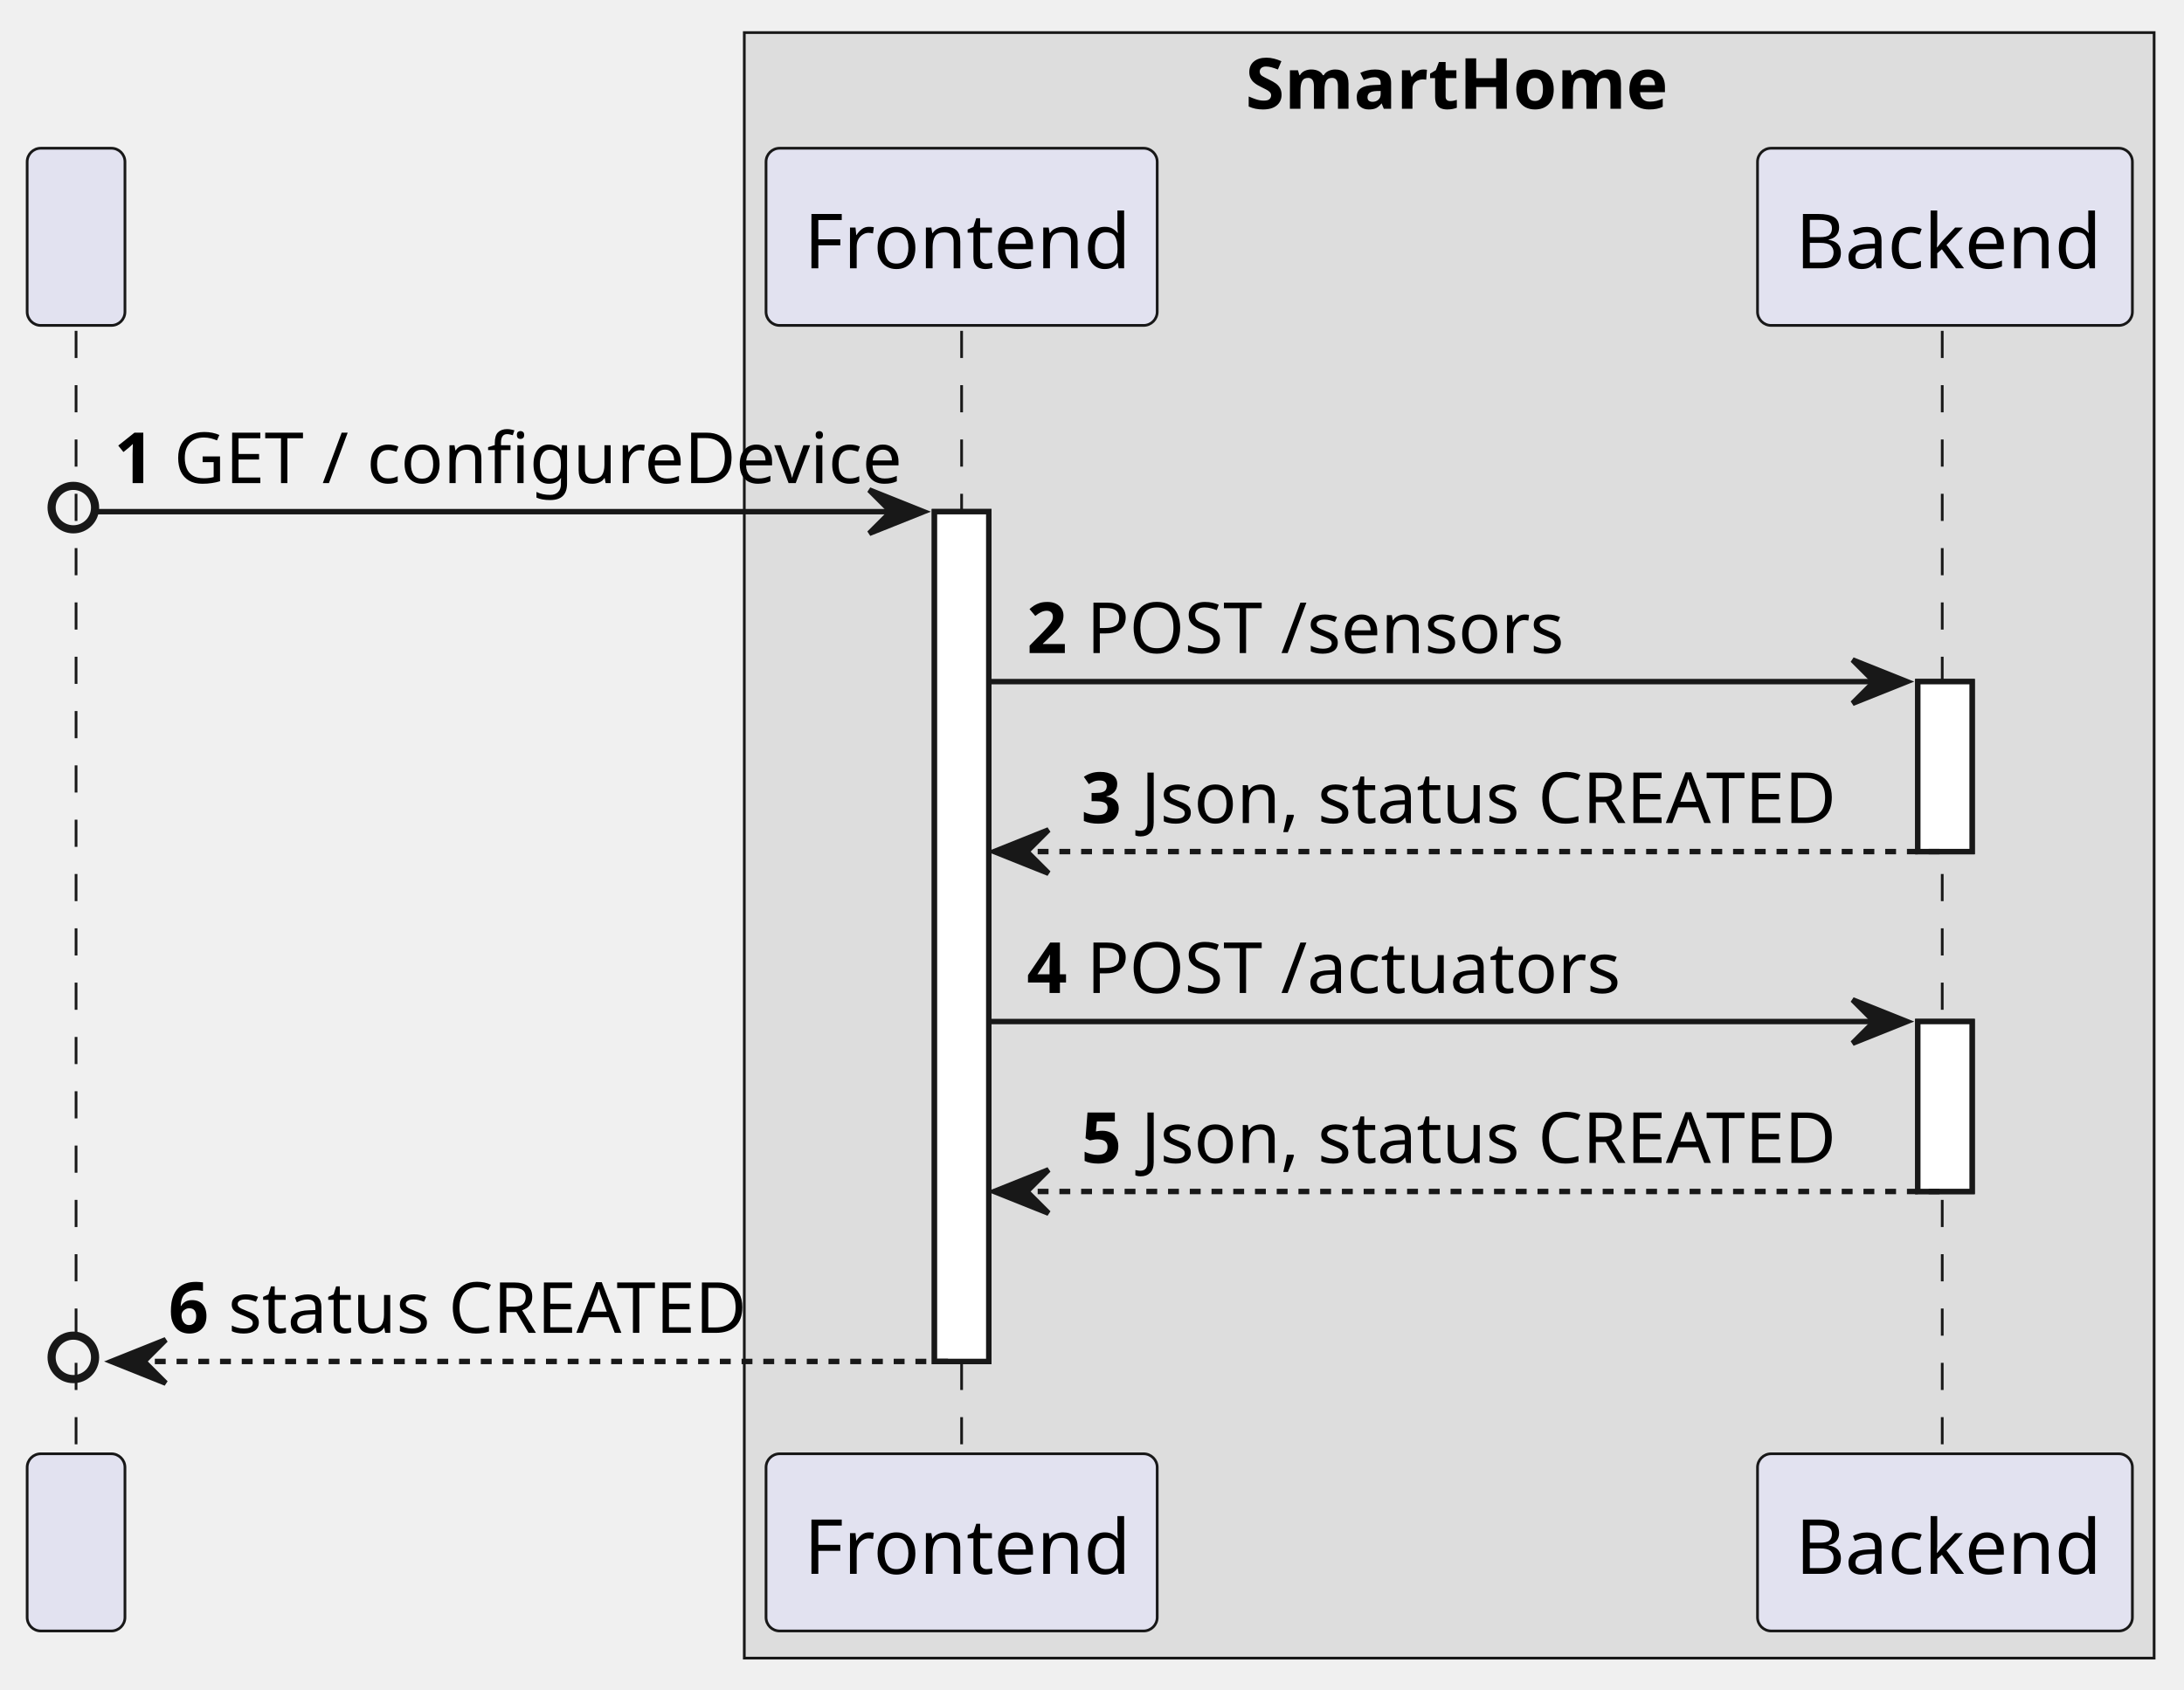
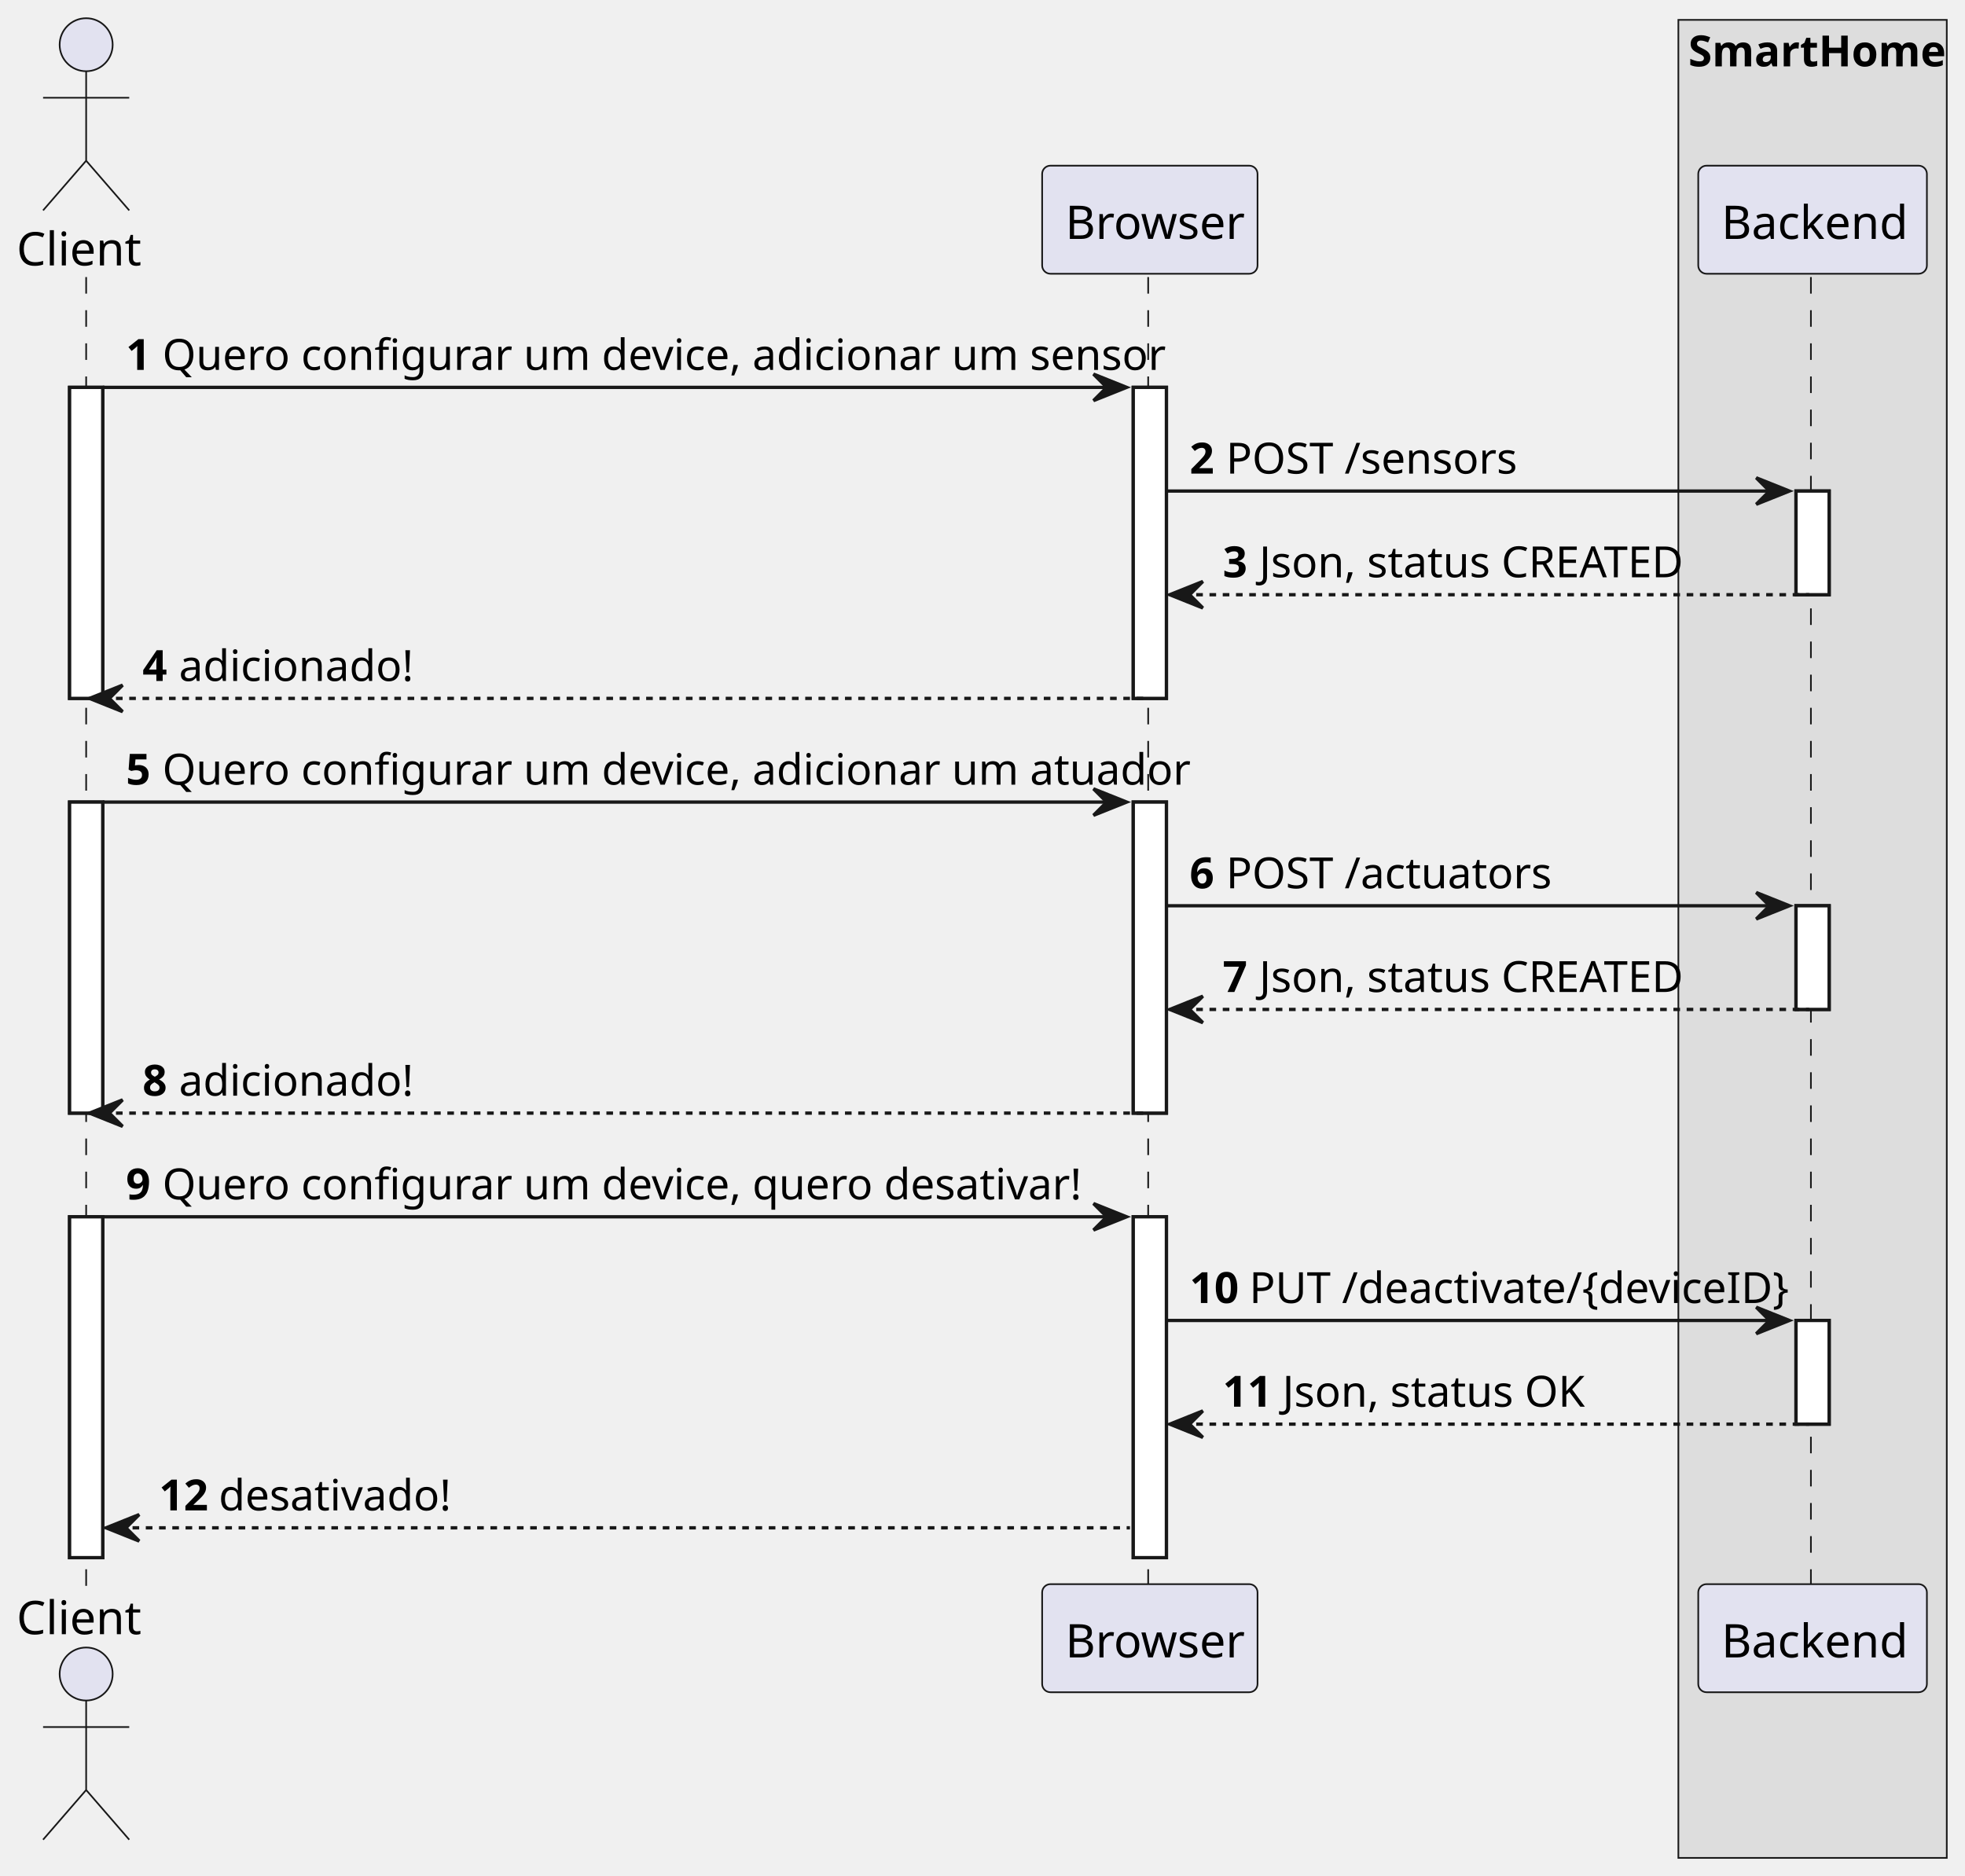
- <svg xmlns="http://www.w3.org/2000/svg" contentStyleType="text/css" height="311px" preserveAspectRatio="none" style="width:402px;height:311px;background:#FFFFFF;" version="1.1" viewBox="0 0 402 311" width="402px" zoomAndPan="magnify">
+ <svg xmlns="http://www.w3.org/2000/svg" contentStyleType="text/css" height="566px" preserveAspectRatio="none" style="width:593px;height:566px;background:#FFFFFF;" version="1.1" viewBox="0 0 593 566" width="593px" zoomAndPan="magnify">
  <defs />
  <g>
-     <rect fill="#DDDDDD" height="299.279" style="stroke:#181818;stroke-width:0.5;" width="259.5" x="137" y="6" />
-     <text fill="#000000" font-family="sans-serif" font-size="13" font-weight="bold" lengthAdjust="spacing" textLength="75" x="229.25" y="20.028">SmartHome</text>
-     <rect fill="#FFFFFF" height="156.455" style="stroke:#181818;stroke-width:1.0;" width="10" x="172" y="94.203" />
-     <rect fill="#FFFFFF" height="31.291" style="stroke:#181818;stroke-width:1.0;" width="10" x="353" y="125.494" />
-     <rect fill="#FFFFFF" height="31.291" style="stroke:#181818;stroke-width:1.0;" width="10" x="353" y="188.076" />
-     <line style="stroke:#181818;stroke-width:0.5;stroke-dasharray:5.0,5.0;" x1="14" x2="14" y1="60.912" y2="268.658" />
-     <line style="stroke:#181818;stroke-width:0.5;stroke-dasharray:5.0,5.0;" x1="177" x2="177" y1="60.912" y2="268.658" />
-     <line style="stroke:#181818;stroke-width:0.5;stroke-dasharray:5.0,5.0;" x1="357.5" x2="357.5" y1="60.912" y2="268.658" />
-     <rect fill="#E2E2F0" height="32.621" rx="2.5" ry="2.5" style="stroke:#181818;stroke-width:0.5;" width="18" x="5" y="27.291" />
-     <text fill="#000000" font-family="sans-serif" font-size="14" lengthAdjust="spacing" textLength="4" x="12" y="49.398"> </text>
-     <rect fill="#E2E2F0" height="32.621" rx="2.5" ry="2.5" style="stroke:#181818;stroke-width:0.5;" width="18" x="5" y="267.658" />
-     <text fill="#000000" font-family="sans-serif" font-size="14" lengthAdjust="spacing" textLength="4" x="12" y="289.766"> </text>
-     <rect fill="#E2E2F0" height="32.621" rx="2.5" ry="2.5" style="stroke:#181818;stroke-width:0.5;" width="72" x="141" y="27.291" />
-     <text fill="#000000" font-family="sans-serif" font-size="14" lengthAdjust="spacing" textLength="58" x="148" y="49.398">Frontend</text>
-     <rect fill="#E2E2F0" height="32.621" rx="2.5" ry="2.5" style="stroke:#181818;stroke-width:0.5;" width="72" x="141" y="267.658" />
-     <text fill="#000000" font-family="sans-serif" font-size="14" lengthAdjust="spacing" textLength="58" x="148" y="289.766">Frontend</text>
-     <rect fill="#E2E2F0" height="32.621" rx="2.5" ry="2.5" style="stroke:#181818;stroke-width:0.5;" width="69" x="323.5" y="27.291" />
-     <text fill="#000000" font-family="sans-serif" font-size="14" lengthAdjust="spacing" textLength="55" x="330.5" y="49.398">Backend</text>
-     <rect fill="#E2E2F0" height="32.621" rx="2.5" ry="2.5" style="stroke:#181818;stroke-width:0.5;" width="69" x="323.5" y="267.658" />
-     <text fill="#000000" font-family="sans-serif" font-size="14" lengthAdjust="spacing" textLength="55" x="330.5" y="289.766">Backend</text>
-     <rect fill="#FFFFFF" height="156.455" style="stroke:#181818;stroke-width:1.0;" width="10" x="172" y="94.203" />
-     <rect fill="#FFFFFF" height="31.291" style="stroke:#181818;stroke-width:1.0;" width="10" x="353" y="125.494" />
-     <rect fill="#FFFFFF" height="31.291" style="stroke:#181818;stroke-width:1.0;" width="10" x="353" y="188.076" />
-     <ellipse cx="13.5" cy="93.453" fill="none" rx="4" ry="4" style="stroke:#181818;stroke-width:1.5;" />
-     <polygon fill="#181818" points="160,90.203,170,94.203,160,98.203,164,94.203" style="stroke:#181818;stroke-width:1.0;" />
-     <line style="stroke:#181818;stroke-width:1.0;" x1="18" x2="166" y1="94.203" y2="94.203" />
-     <text fill="#000000" font-family="sans-serif" font-size="13" font-weight="bold" lengthAdjust="spacing" textLength="7" x="21" y="88.94">1</text>
-     <text fill="#000000" font-family="sans-serif" font-size="13" lengthAdjust="spacing" textLength="128" x="32" y="88.94">GET / configureDevice</text>
-     <polygon fill="#181818" points="341,121.494,351,125.494,341,129.494,345,125.494" style="stroke:#181818;stroke-width:1.0;" />
-     <line style="stroke:#181818;stroke-width:1.0;" x1="182" x2="347" y1="125.494" y2="125.494" />
-     <text fill="#000000" font-family="sans-serif" font-size="13" font-weight="bold" lengthAdjust="spacing" textLength="7" x="189" y="120.231">2</text>
-     <text fill="#000000" font-family="sans-serif" font-size="13" lengthAdjust="spacing" textLength="89" x="200" y="120.231">POST /sensors</text>
-     <polygon fill="#181818" points="193,152.785,183,156.785,193,160.785,189,156.785" style="stroke:#181818;stroke-width:1.0;" />
-     <line style="stroke:#181818;stroke-width:1.0;stroke-dasharray:2.0,2.0;" x1="187" x2="357" y1="156.785" y2="156.785" />
-     <text fill="#000000" font-family="sans-serif" font-size="13" font-weight="bold" lengthAdjust="spacing" textLength="7" x="199" y="151.523">3</text>
-     <text fill="#000000" font-family="sans-serif" font-size="13" lengthAdjust="spacing" textLength="136" x="210" y="151.523">Json, status CREATED</text>
-     <polygon fill="#181818" points="341,184.076,351,188.076,341,192.076,345,188.076" style="stroke:#181818;stroke-width:1.0;" />
-     <line style="stroke:#181818;stroke-width:1.0;" x1="182" x2="347" y1="188.076" y2="188.076" />
-     <text fill="#000000" font-family="sans-serif" font-size="13" font-weight="bold" lengthAdjust="spacing" textLength="7" x="189" y="182.814">4</text>
-     <text fill="#000000" font-family="sans-serif" font-size="13" lengthAdjust="spacing" textLength="97" x="200" y="182.814">POST /actuators</text>
-     <polygon fill="#181818" points="193,215.367,183,219.367,193,223.367,189,219.367" style="stroke:#181818;stroke-width:1.0;" />
-     <line style="stroke:#181818;stroke-width:1.0;stroke-dasharray:2.0,2.0;" x1="187" x2="357" y1="219.367" y2="219.367" />
-     <text fill="#000000" font-family="sans-serif" font-size="13" font-weight="bold" lengthAdjust="spacing" textLength="7" x="199" y="214.105">5</text>
-     <text fill="#000000" font-family="sans-serif" font-size="13" lengthAdjust="spacing" textLength="136" x="210" y="214.105">Json, status CREATED</text>
-     <ellipse cx="13.5" cy="249.908" fill="none" rx="4" ry="4" style="stroke:#181818;stroke-width:1.5;" />
-     <polygon fill="#181818" points="30.5,246.658,20.5,250.658,30.5,254.658,26.5,250.658" style="stroke:#181818;stroke-width:1.0;" />
-     <line style="stroke:#181818;stroke-width:1.0;stroke-dasharray:2.0,2.0;" x1="28.5" x2="176" y1="250.658" y2="250.658" />
-     <text fill="#000000" font-family="sans-serif" font-size="13" font-weight="bold" lengthAdjust="spacing" textLength="7" x="31" y="245.395">6</text>
-     <text fill="#000000" font-family="sans-serif" font-size="13" lengthAdjust="spacing" textLength="101" x="42" y="245.395">status CREATED</text>
+     <rect fill="#DDDDDD" height="554.734" style="stroke:#181818;stroke-width:0.5;" width="81" x="506.5" y="6" />
+     <text fill="#000000" font-family="sans-serif" font-size="13" font-weight="bold" lengthAdjust="spacing" textLength="75" x="509.5" y="20.028">SmartHome</text>
+     <rect fill="#FFFFFF" height="93.873" style="stroke:#181818;stroke-width:1.0;" width="10" x="21" y="116.912" />
+     <rect fill="#FFFFFF" height="93.873" style="stroke:#181818;stroke-width:1.0;" width="10" x="21" y="242.076" />
+     <rect fill="#FFFFFF" height="102.873" style="stroke:#181818;stroke-width:1.0;" width="10" x="21" y="367.24" />
+     <rect fill="#FFFFFF" height="93.873" style="stroke:#181818;stroke-width:1.0;" width="10" x="342" y="116.912" />
+     <rect fill="#FFFFFF" height="93.873" style="stroke:#181818;stroke-width:1.0;" width="10" x="342" y="242.076" />
+     <rect fill="#FFFFFF" height="102.873" style="stroke:#181818;stroke-width:1.0;" width="10" x="342" y="367.24" />
+     <rect fill="#FFFFFF" height="31.291" style="stroke:#181818;stroke-width:1.0;" width="10" x="542" y="148.203" />
+     <rect fill="#FFFFFF" height="31.291" style="stroke:#181818;stroke-width:1.0;" width="10" x="542" y="273.367" />
+     <rect fill="#FFFFFF" height="31.291" style="stroke:#181818;stroke-width:1.0;" width="10" x="542" y="398.531" />
+     <line style="stroke:#181818;stroke-width:0.5;stroke-dasharray:5.0,5.0;" x1="26" x2="26" y1="83.621" y2="479.113" />
+     <line style="stroke:#181818;stroke-width:0.5;stroke-dasharray:5.0,5.0;" x1="346.5" x2="346.5" y1="83.621" y2="479.113" />
+     <line style="stroke:#181818;stroke-width:0.5;stroke-dasharray:5.0,5.0;" x1="546.5" x2="546.5" y1="83.621" y2="479.113" />
+     <text fill="#000000" font-family="sans-serif" font-size="14" lengthAdjust="spacing" textLength="36" x="5" y="80.107">Client</text>
+     <ellipse cx="26" cy="13.5" fill="#E2E2F0" rx="8" ry="8" style="stroke:#181818;stroke-width:0.5;" />
+     <path d="M26,21.5 L26,48.5 M13,29.5 L39,29.5 M26,48.5 L13,63.5 M26,48.5 L39,63.5 " fill="none" style="stroke:#181818;stroke-width:0.5;" />
+     <text fill="#000000" font-family="sans-serif" font-size="14" lengthAdjust="spacing" textLength="36" x="5" y="493.221">Client</text>
+     <ellipse cx="26" cy="505.234" fill="#E2E2F0" rx="8" ry="8" style="stroke:#181818;stroke-width:0.5;" />
+     <path d="M26,513.234 L26,540.234 M13,521.234 L39,521.234 M26,540.234 L13,555.234 M26,540.234 L39,555.234 " fill="none" style="stroke:#181818;stroke-width:0.5;" />
+     <rect fill="#E2E2F0" height="32.621" rx="2.5" ry="2.5" style="stroke:#181818;stroke-width:0.5;" width="65" x="314.5" y="50" />
+     <text fill="#000000" font-family="sans-serif" font-size="14" lengthAdjust="spacing" textLength="51" x="321.5" y="72.107">Browser</text>
+     <rect fill="#E2E2F0" height="32.621" rx="2.5" ry="2.5" style="stroke:#181818;stroke-width:0.5;" width="65" x="314.5" y="478.113" />
+     <text fill="#000000" font-family="sans-serif" font-size="14" lengthAdjust="spacing" textLength="51" x="321.5" y="500.221">Browser</text>
+     <rect fill="#E2E2F0" height="32.621" rx="2.5" ry="2.5" style="stroke:#181818;stroke-width:0.5;" width="69" x="512.5" y="50" />
+     <text fill="#000000" font-family="sans-serif" font-size="14" lengthAdjust="spacing" textLength="55" x="519.5" y="72.107">Backend</text>
+     <rect fill="#E2E2F0" height="32.621" rx="2.5" ry="2.5" style="stroke:#181818;stroke-width:0.5;" width="69" x="512.5" y="478.113" />
+     <text fill="#000000" font-family="sans-serif" font-size="14" lengthAdjust="spacing" textLength="55" x="519.5" y="500.221">Backend</text>
+     <rect fill="#FFFFFF" height="93.873" style="stroke:#181818;stroke-width:1.0;" width="10" x="21" y="116.912" />
+     <rect fill="#FFFFFF" height="93.873" style="stroke:#181818;stroke-width:1.0;" width="10" x="21" y="242.076" />
+     <rect fill="#FFFFFF" height="102.873" style="stroke:#181818;stroke-width:1.0;" width="10" x="21" y="367.24" />
+     <rect fill="#FFFFFF" height="93.873" style="stroke:#181818;stroke-width:1.0;" width="10" x="342" y="116.912" />
+     <rect fill="#FFFFFF" height="93.873" style="stroke:#181818;stroke-width:1.0;" width="10" x="342" y="242.076" />
+     <rect fill="#FFFFFF" height="102.873" style="stroke:#181818;stroke-width:1.0;" width="10" x="342" y="367.24" />
+     <rect fill="#FFFFFF" height="31.291" style="stroke:#181818;stroke-width:1.0;" width="10" x="542" y="148.203" />
+     <rect fill="#FFFFFF" height="31.291" style="stroke:#181818;stroke-width:1.0;" width="10" x="542" y="273.367" />
+     <rect fill="#FFFFFF" height="31.291" style="stroke:#181818;stroke-width:1.0;" width="10" x="542" y="398.531" />
+     <polygon fill="#181818" points="330,112.912,340,116.912,330,120.912,334,116.912" style="stroke:#181818;stroke-width:1.0;" />
+     <line style="stroke:#181818;stroke-width:1.0;" x1="31" x2="336" y1="116.912" y2="116.912" />
+     <text fill="#000000" font-family="sans-serif" font-size="13" font-weight="bold" lengthAdjust="spacing" textLength="7" x="38" y="111.649">1</text>
+     <text fill="#000000" font-family="sans-serif" font-size="13" lengthAdjust="spacing" textLength="282" x="49" y="111.649">Quero configurar um device, adicionar um sensor</text>
+     <polygon fill="#181818" points="530,144.203,540,148.203,530,152.203,534,148.203" style="stroke:#181818;stroke-width:1.0;" />
+     <line style="stroke:#181818;stroke-width:1.0;" x1="352" x2="536" y1="148.203" y2="148.203" />
+     <text fill="#000000" font-family="sans-serif" font-size="13" font-weight="bold" lengthAdjust="spacing" textLength="7" x="359" y="142.94">2</text>
+     <text fill="#000000" font-family="sans-serif" font-size="13" lengthAdjust="spacing" textLength="89" x="370" y="142.94">POST /sensors</text>
+     <polygon fill="#181818" points="363,175.494,353,179.494,363,183.494,359,179.494" style="stroke:#181818;stroke-width:1.0;" />
+     <line style="stroke:#181818;stroke-width:1.0;stroke-dasharray:2.0,2.0;" x1="357" x2="546" y1="179.494" y2="179.494" />
+     <text fill="#000000" font-family="sans-serif" font-size="13" font-weight="bold" lengthAdjust="spacing" textLength="7" x="369" y="174.231">3</text>
+     <text fill="#000000" font-family="sans-serif" font-size="13" lengthAdjust="spacing" textLength="136" x="380" y="174.231">Json, status CREATED</text>
+     <polygon fill="#181818" points="37,206.785,27,210.785,37,214.785,33,210.785" style="stroke:#181818;stroke-width:1.0;" />
+     <line style="stroke:#181818;stroke-width:1.0;stroke-dasharray:2.0,2.0;" x1="31" x2="346" y1="210.785" y2="210.785" />
+     <text fill="#000000" font-family="sans-serif" font-size="13" font-weight="bold" lengthAdjust="spacing" textLength="7" x="43" y="205.523">4</text>
+     <text fill="#000000" font-family="sans-serif" font-size="13" lengthAdjust="spacing" textLength="65" x="54" y="205.523">adicionado!</text>
+     <polygon fill="#181818" points="330,238.076,340,242.076,330,246.076,334,242.076" style="stroke:#181818;stroke-width:1.0;" />
+     <line style="stroke:#181818;stroke-width:1.0;" x1="31" x2="336" y1="242.076" y2="242.076" />
+     <text fill="#000000" font-family="sans-serif" font-size="13" font-weight="bold" lengthAdjust="spacing" textLength="7" x="38" y="236.814">5</text>
+     <text fill="#000000" font-family="sans-serif" font-size="13" lengthAdjust="spacing" textLength="286" x="49" y="236.814">Quero configurar um device, adicionar um atuador</text>
+     <polygon fill="#181818" points="530,269.367,540,273.367,530,277.367,534,273.367" style="stroke:#181818;stroke-width:1.0;" />
+     <line style="stroke:#181818;stroke-width:1.0;" x1="352" x2="536" y1="273.367" y2="273.367" />
+     <text fill="#000000" font-family="sans-serif" font-size="13" font-weight="bold" lengthAdjust="spacing" textLength="7" x="359" y="268.104">6</text>
+     <text fill="#000000" font-family="sans-serif" font-size="13" lengthAdjust="spacing" textLength="97" x="370" y="268.104">POST /actuators</text>
+     <polygon fill="#181818" points="363,300.658,353,304.658,363,308.658,359,304.658" style="stroke:#181818;stroke-width:1.0;" />
+     <line style="stroke:#181818;stroke-width:1.0;stroke-dasharray:2.0,2.0;" x1="357" x2="546" y1="304.658" y2="304.658" />
+     <text fill="#000000" font-family="sans-serif" font-size="13" font-weight="bold" lengthAdjust="spacing" textLength="7" x="369" y="299.396">7</text>
+     <text fill="#000000" font-family="sans-serif" font-size="13" lengthAdjust="spacing" textLength="136" x="380" y="299.396">Json, status CREATED</text>
+     <polygon fill="#181818" points="37,331.949,27,335.949,37,339.949,33,335.949" style="stroke:#181818;stroke-width:1.0;" />
+     <line style="stroke:#181818;stroke-width:1.0;stroke-dasharray:2.0,2.0;" x1="31" x2="346" y1="335.949" y2="335.949" />
+     <text fill="#000000" font-family="sans-serif" font-size="13" font-weight="bold" lengthAdjust="spacing" textLength="7" x="43" y="330.687">8</text>
+     <text fill="#000000" font-family="sans-serif" font-size="13" lengthAdjust="spacing" textLength="65" x="54" y="330.687">adicionado!</text>
+     <polygon fill="#181818" points="330,363.24,340,367.24,330,371.24,334,367.24" style="stroke:#181818;stroke-width:1.0;" />
+     <line style="stroke:#181818;stroke-width:1.0;" x1="31" x2="336" y1="367.24" y2="367.24" />
+     <text fill="#000000" font-family="sans-serif" font-size="13" font-weight="bold" lengthAdjust="spacing" textLength="7" x="38" y="361.978">9</text>
+     <text fill="#000000" font-family="sans-serif" font-size="13" lengthAdjust="spacing" textLength="255" x="49" y="361.978">Quero configurar um device, quero desativar!</text>
+     <polygon fill="#181818" points="530,394.531,540,398.531,530,402.531,534,398.531" style="stroke:#181818;stroke-width:1.0;" />
+     <line style="stroke:#181818;stroke-width:1.0;" x1="352" x2="536" y1="398.531" y2="398.531" />
+     <text fill="#000000" font-family="sans-serif" font-size="13" font-weight="bold" lengthAdjust="spacing" textLength="14" x="359" y="393.269">10</text>
+     <text fill="#000000" font-family="sans-serif" font-size="13" lengthAdjust="spacing" textLength="151" x="377" y="393.269">PUT /deactivate/{deviceID}</text>
+     <polygon fill="#181818" points="363,425.822,353,429.822,363,433.822,359,429.822" style="stroke:#181818;stroke-width:1.0;" />
+     <line style="stroke:#181818;stroke-width:1.0;stroke-dasharray:2.0,2.0;" x1="357" x2="546" y1="429.822" y2="429.822" />
+     <text fill="#000000" font-family="sans-serif" font-size="13" font-weight="bold" lengthAdjust="spacing" textLength="14" x="369" y="424.56">11</text>
+     <text fill="#000000" font-family="sans-serif" font-size="13" lengthAdjust="spacing" textLength="94" x="387" y="424.56">Json, status OK</text>
+     <polygon fill="#181818" points="42,457.113,32,461.113,42,465.113,38,461.113" style="stroke:#181818;stroke-width:1.0;" />
+     <line style="stroke:#181818;stroke-width:1.0;stroke-dasharray:2.0,2.0;" x1="36" x2="341" y1="461.113" y2="461.113" />
+     <text fill="#000000" font-family="sans-serif" font-size="13" font-weight="bold" lengthAdjust="spacing" textLength="14" x="48" y="455.851">12</text>
+     <text fill="#000000" font-family="sans-serif" font-size="13" lengthAdjust="spacing" textLength="64" x="66" y="455.851">desativado!</text>
  </g>
</svg>
